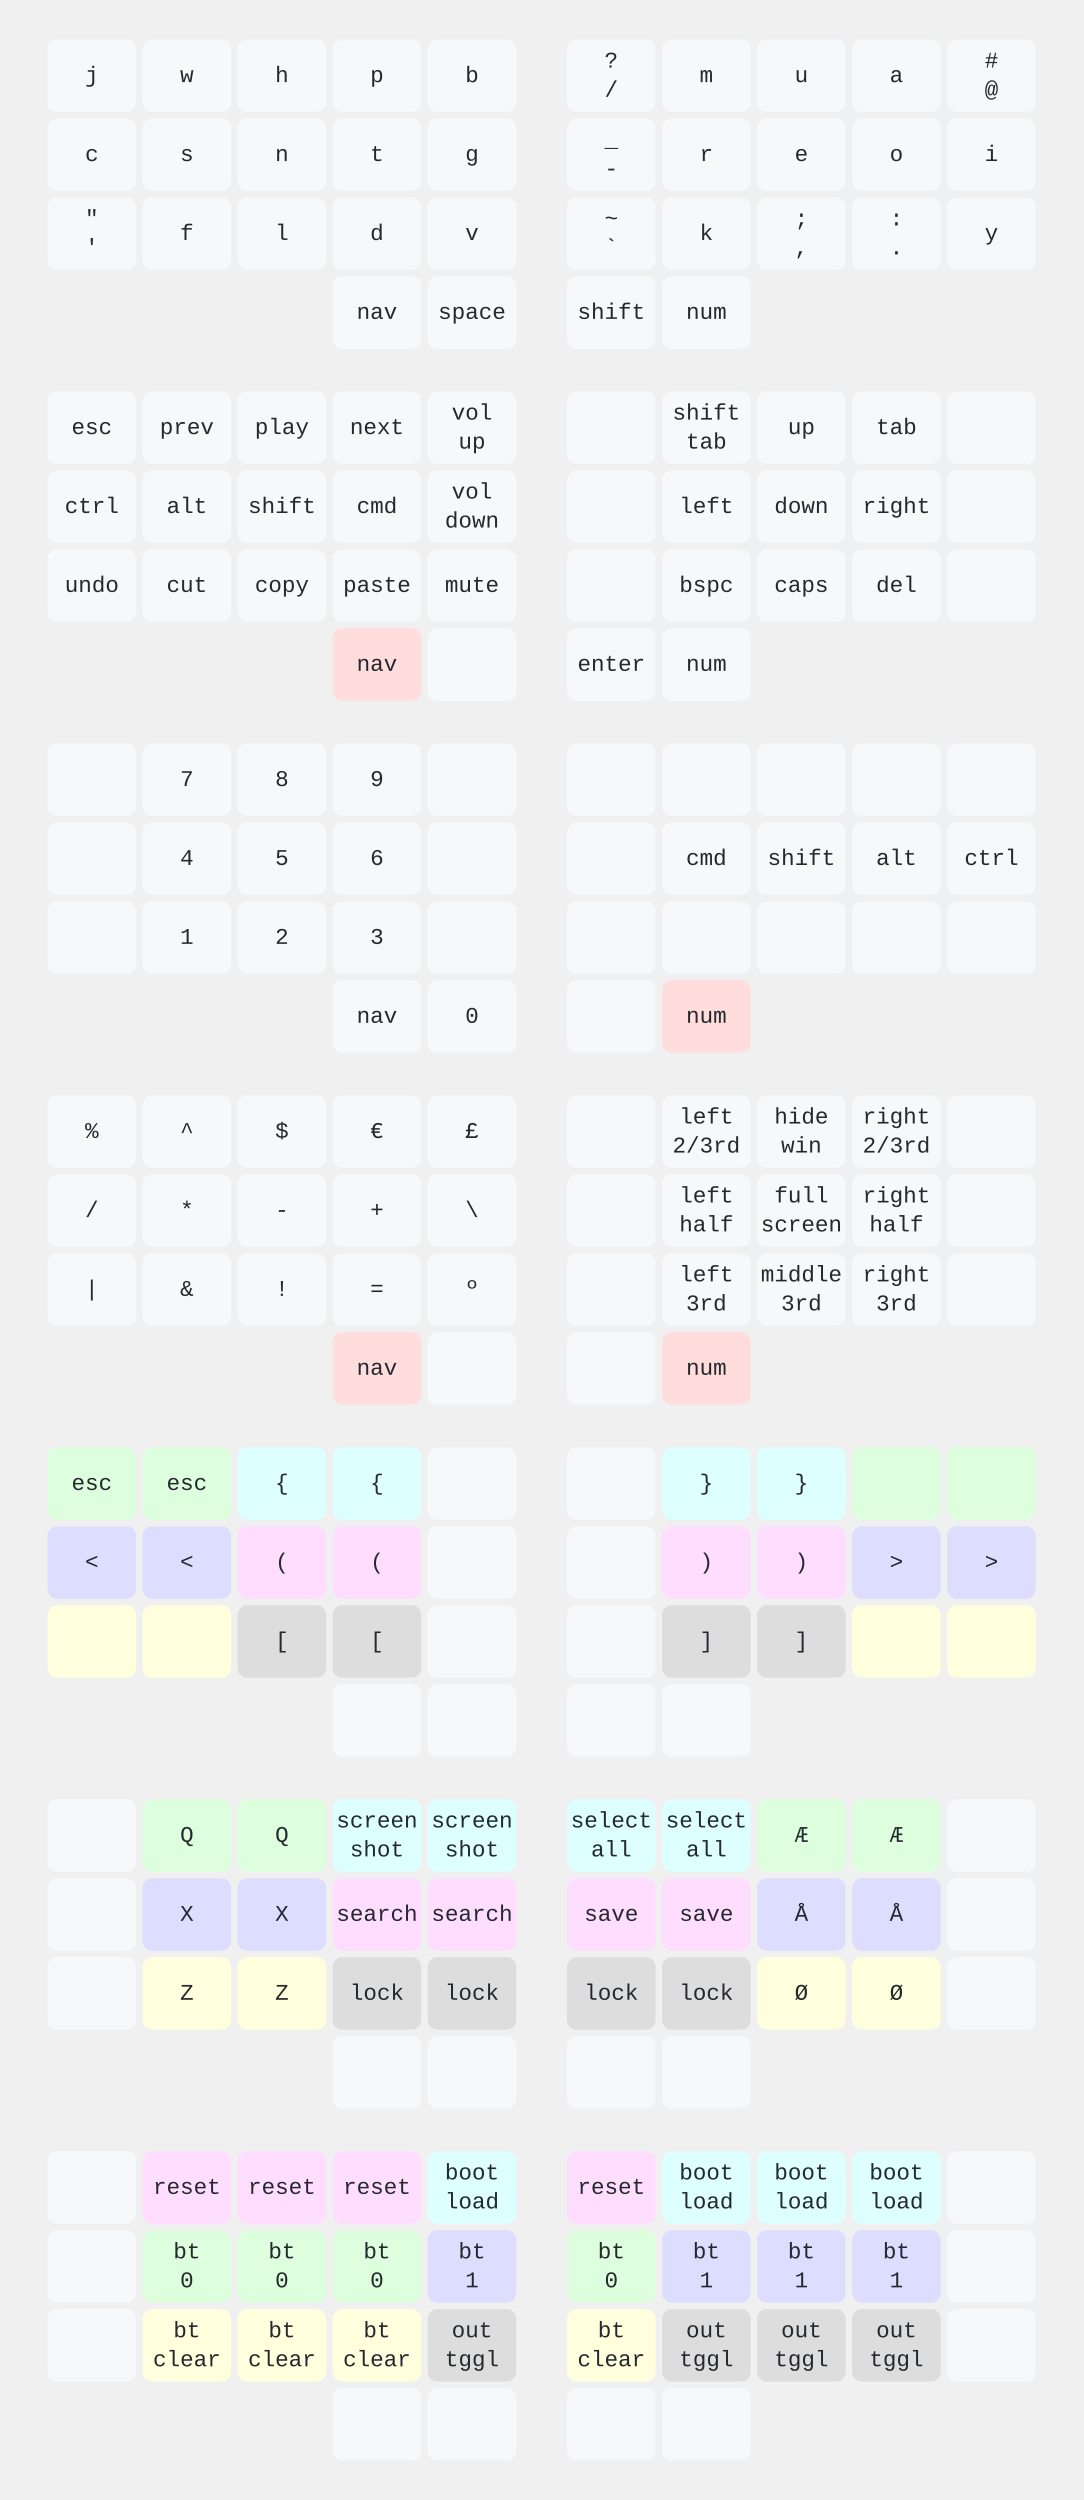
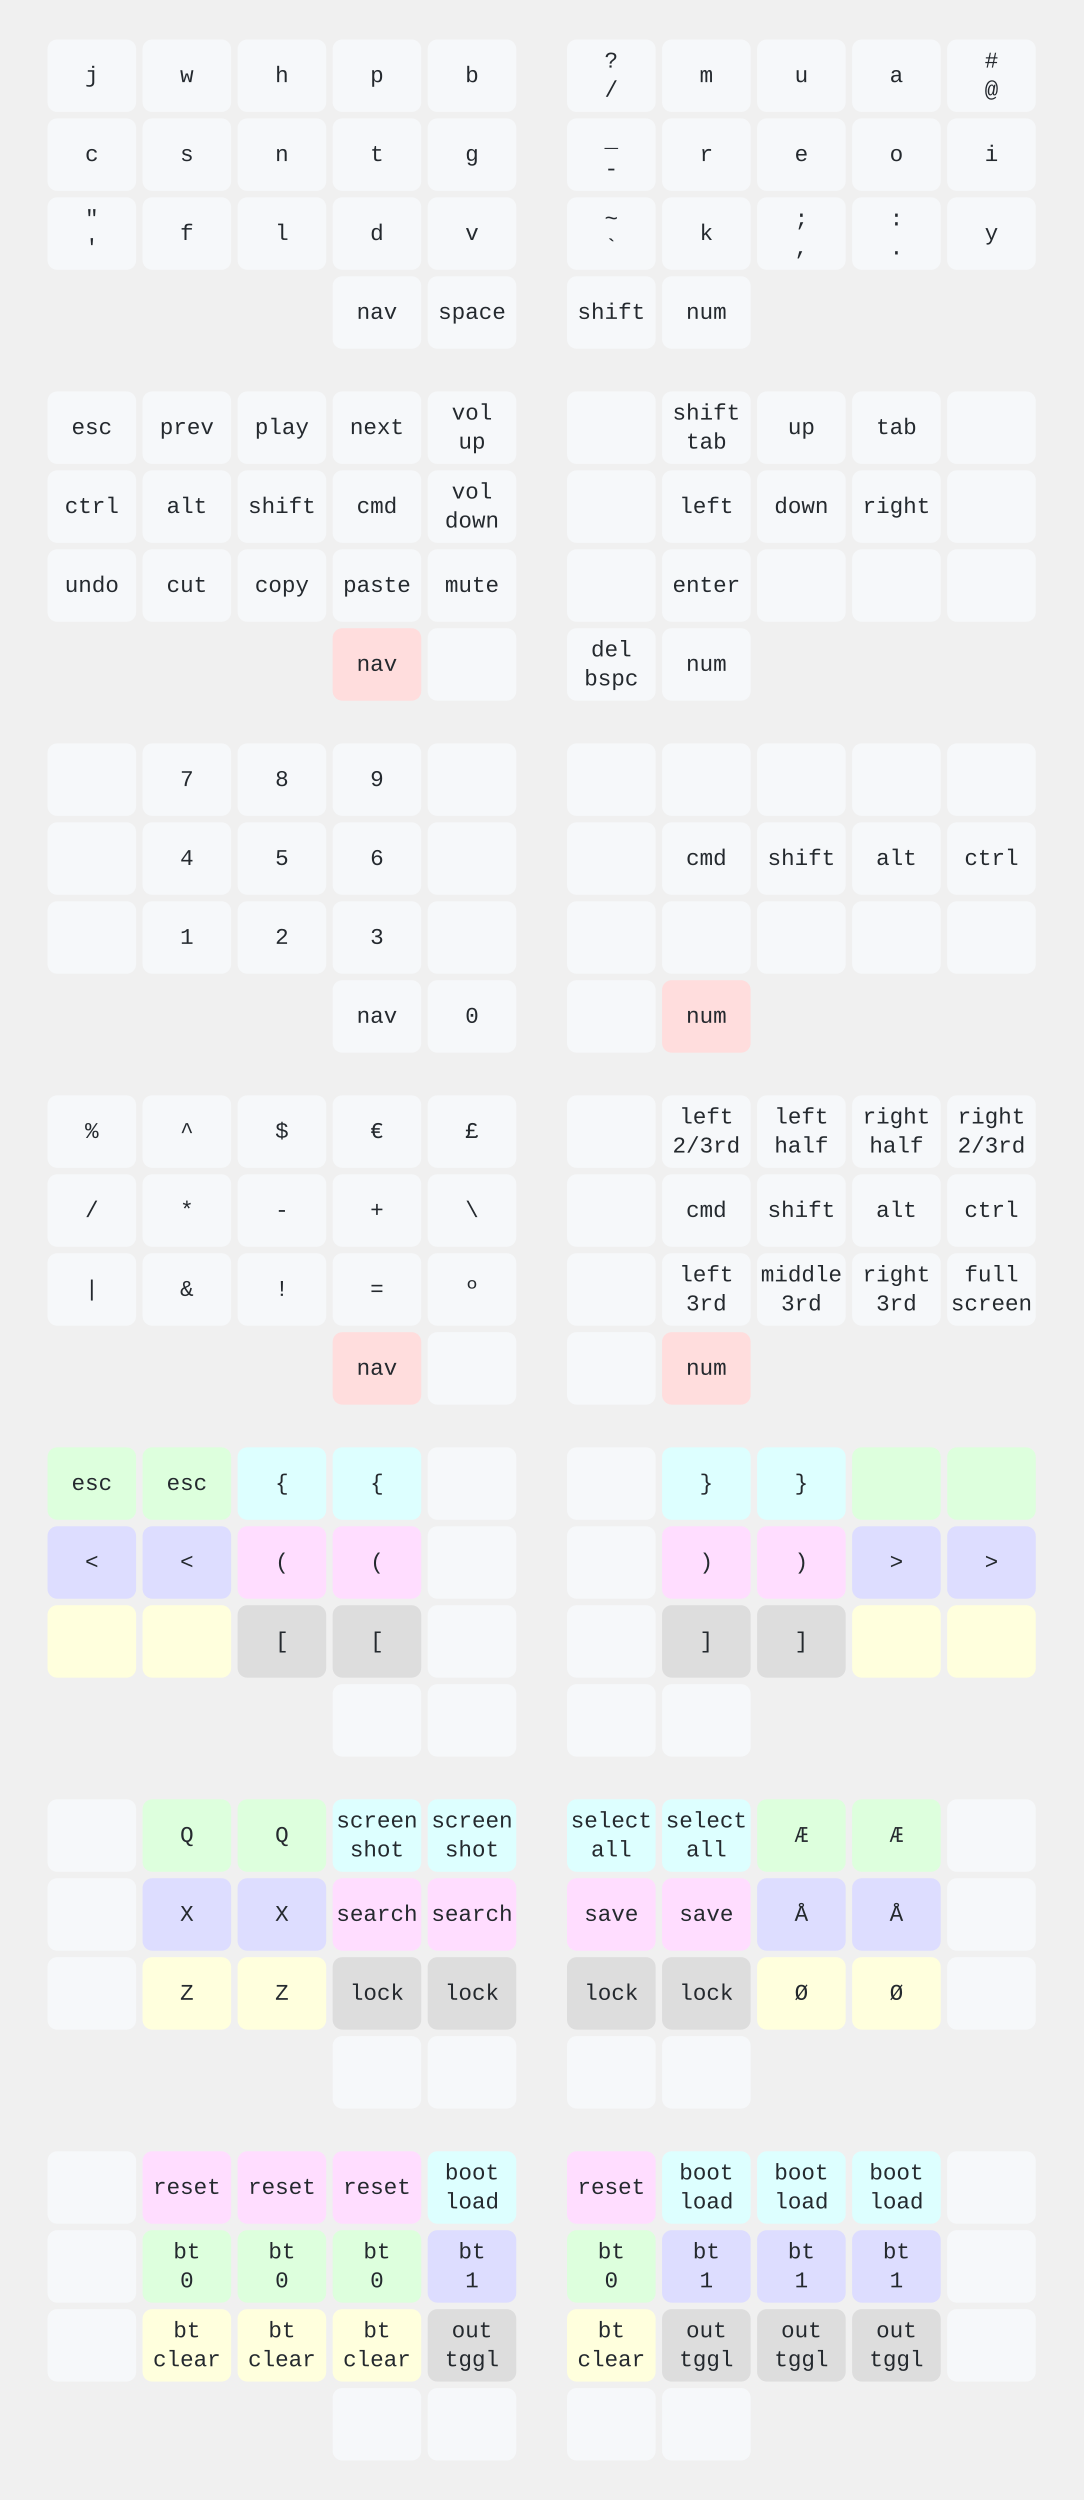
<svg xmlns="http://www.w3.org/2000/svg" width="672.5" height="1552.0" viewBox="0 0 672.5 1552.0">
  <style>
    svg {
        font-family: SFMono-Regular,Consolas,Liberation Mono,Menlo,monospace;
        font-size: 14px;
        font-kerning: normal;
        text-rendering: optimizeLegibility;
        fill: #24292e;
    }

    rect {
        fill: #f6f8fa;
    }

    .green {
        fill: #fdd;
    }

    .green {
        fill: #dfd;
    }

    .purple {
        fill: #ddf;
    }

    .yellow {
        fill: #ffd;
    }

    .blue {
        fill: #dff;
    }

    .pink {
        fill: #fdf;
    }

    .grey {
        fill: #ddd;
    }

    .red {
        fill: #fdd;
    }

    .none {
        fill: #fff;
        fill-opacity: 0.0;
    }
</style>
  <rect rx="6" ry="6" x="29.5" y="24.5" width="55" height="45" class="" />
  <text text-anchor="middle" dominant-baseline="middle" x="57.0" y="47.0">j</text>
  <rect rx="6" ry="6" x="88.5" y="24.5" width="55" height="45" class="" />
  <text text-anchor="middle" dominant-baseline="middle" x="116.0" y="47.0">w</text>
  <rect rx="6" ry="6" x="147.5" y="24.5" width="55" height="45" class="" />
  <text text-anchor="middle" dominant-baseline="middle" x="175.0" y="47.0">h</text>
  <rect rx="6" ry="6" x="206.5" y="24.5" width="55" height="45" class="" />
  <text text-anchor="middle" dominant-baseline="middle" x="234.0" y="47.0">p</text>
  <rect rx="6" ry="6" x="265.5" y="24.5" width="55" height="45" class="" />
  <text text-anchor="middle" dominant-baseline="middle" x="293.0" y="47.0">b</text>
  <rect rx="6" ry="6" x="29.5" y="73.5" width="55" height="45" class="" />
  <text text-anchor="middle" dominant-baseline="middle" x="57.0" y="96.0">c</text>
  <rect rx="6" ry="6" x="88.5" y="73.5" width="55" height="45" class="" />
  <text text-anchor="middle" dominant-baseline="middle" x="116.0" y="96.0">s</text>
  <rect rx="6" ry="6" x="147.5" y="73.5" width="55" height="45" class="" />
  <text text-anchor="middle" dominant-baseline="middle" x="175.0" y="96.0">n</text>
  <rect rx="6" ry="6" x="206.5" y="73.5" width="55" height="45" class="" />
  <text text-anchor="middle" dominant-baseline="middle" x="234.0" y="96.0">t</text>
  <rect rx="6" ry="6" x="265.5" y="73.5" width="55" height="45" class="" />
  <text text-anchor="middle" dominant-baseline="middle" x="293.0" y="96.0">g</text>
  <rect rx="6" ry="6" x="29.5" y="122.5" width="55" height="45" class="" />
  <text text-anchor="middle" dominant-baseline="middle" x="57.0" y="136.0">"</text>
  <text text-anchor="middle" dominant-baseline="middle" x="57.0" y="154.0">'</text>
  <rect rx="6" ry="6" x="88.5" y="122.5" width="55" height="45" class="" />
  <text text-anchor="middle" dominant-baseline="middle" x="116.0" y="145.0">f</text>
  <rect rx="6" ry="6" x="147.5" y="122.5" width="55" height="45" class="" />
  <text text-anchor="middle" dominant-baseline="middle" x="175.0" y="145.0">l</text>
  <rect rx="6" ry="6" x="206.5" y="122.5" width="55" height="45" class="" />
  <text text-anchor="middle" dominant-baseline="middle" x="234.0" y="145.0">d</text>
  <rect rx="6" ry="6" x="265.5" y="122.5" width="55" height="45" class="" />
  <text text-anchor="middle" dominant-baseline="middle" x="293.0" y="145.0">v</text>
  <rect rx="6" ry="6" x="352.0" y="24.5" width="55" height="45" class="" />
  <text text-anchor="middle" dominant-baseline="middle" x="379.5" y="38.0">?</text>
  <text text-anchor="middle" dominant-baseline="middle" x="379.5" y="56.0">/</text>
  <rect rx="6" ry="6" x="411.0" y="24.5" width="55" height="45" class="" />
  <text text-anchor="middle" dominant-baseline="middle" x="438.5" y="47.0">m</text>
  <rect rx="6" ry="6" x="470.0" y="24.5" width="55" height="45" class="" />
  <text text-anchor="middle" dominant-baseline="middle" x="497.5" y="47.0">u</text>
  <rect rx="6" ry="6" x="529.0" y="24.5" width="55" height="45" class="" />
  <text text-anchor="middle" dominant-baseline="middle" x="556.5" y="47.0">a</text>
  <rect rx="6" ry="6" x="588.0" y="24.5" width="55" height="45" class="" />
  <text text-anchor="middle" dominant-baseline="middle" x="615.5" y="38.0">#</text>
  <text text-anchor="middle" dominant-baseline="middle" x="615.5" y="56.0">@</text>
  <rect rx="6" ry="6" x="352.0" y="73.5" width="55" height="45" class="" />
  <text text-anchor="middle" dominant-baseline="middle" x="379.5" y="87.0">_</text>
  <text text-anchor="middle" dominant-baseline="middle" x="379.5" y="105.0">-</text>
  <rect rx="6" ry="6" x="411.0" y="73.5" width="55" height="45" class="" />
  <text text-anchor="middle" dominant-baseline="middle" x="438.5" y="96.0">r</text>
  <rect rx="6" ry="6" x="470.0" y="73.5" width="55" height="45" class="" />
  <text text-anchor="middle" dominant-baseline="middle" x="497.5" y="96.0">e</text>
  <rect rx="6" ry="6" x="529.0" y="73.5" width="55" height="45" class="" />
  <text text-anchor="middle" dominant-baseline="middle" x="556.5" y="96.0">o</text>
  <rect rx="6" ry="6" x="588.0" y="73.5" width="55" height="45" class="" />
  <text text-anchor="middle" dominant-baseline="middle" x="615.5" y="96.0">i</text>
  <rect rx="6" ry="6" x="352.0" y="122.5" width="55" height="45" class="" />
  <text text-anchor="middle" dominant-baseline="middle" x="379.5" y="136.0">~</text>
  <text text-anchor="middle" dominant-baseline="middle" x="379.5" y="154.0">`</text>
  <rect rx="6" ry="6" x="411.0" y="122.5" width="55" height="45" class="" />
  <text text-anchor="middle" dominant-baseline="middle" x="438.5" y="145.0">k</text>
  <rect rx="6" ry="6" x="470.0" y="122.5" width="55" height="45" class="" />
  <text text-anchor="middle" dominant-baseline="middle" x="497.5" y="136.0">;</text>
  <text text-anchor="middle" dominant-baseline="middle" x="497.5" y="154.0">,</text>
  <rect rx="6" ry="6" x="529.0" y="122.5" width="55" height="45" class="" />
  <text text-anchor="middle" dominant-baseline="middle" x="556.5" y="136.0">:</text>
  <text text-anchor="middle" dominant-baseline="middle" x="556.5" y="154.0">.</text>
  <rect rx="6" ry="6" x="588.0" y="122.5" width="55" height="45" class="" />
  <text text-anchor="middle" dominant-baseline="middle" x="615.5" y="145.0">y</text>
  <rect rx="6" ry="6" x="206.5" y="171.5" width="55" height="45" class="" />
  <text text-anchor="middle" dominant-baseline="middle" x="234.0" y="194.0">nav</text>
  <rect rx="6" ry="6" x="265.5" y="171.5" width="55" height="45" class="" />
  <text text-anchor="middle" dominant-baseline="middle" x="293.0" y="194.0">space</text>
  <rect rx="6" ry="6" x="352.0" y="171.5" width="55" height="45" class="" />
  <text text-anchor="middle" dominant-baseline="middle" x="379.5" y="194.0">shift</text>
  <rect rx="6" ry="6" x="411.0" y="171.5" width="55" height="45" class="" />
  <text text-anchor="middle" dominant-baseline="middle" x="438.5" y="194.0">num</text>
  <rect rx="6" ry="6" x="29.5" y="243.0" width="55" height="45" class="" />
  <text text-anchor="middle" dominant-baseline="middle" x="57.0" y="265.5">esc</text>
  <rect rx="6" ry="6" x="88.5" y="243.0" width="55" height="45" class="" />
  <text text-anchor="middle" dominant-baseline="middle" x="116.0" y="265.5">prev</text>
  <rect rx="6" ry="6" x="147.5" y="243.0" width="55" height="45" class="" />
  <text text-anchor="middle" dominant-baseline="middle" x="175.0" y="265.5">play</text>
  <rect rx="6" ry="6" x="206.5" y="243.0" width="55" height="45" class="" />
  <text text-anchor="middle" dominant-baseline="middle" x="234.0" y="265.5">next</text>
  <rect rx="6" ry="6" x="265.5" y="243.0" width="55" height="45" class="" />
  <text text-anchor="middle" dominant-baseline="middle" x="293.0" y="256.5">vol</text>
  <text text-anchor="middle" dominant-baseline="middle" x="293.0" y="274.5">up</text>
  <rect rx="6" ry="6" x="29.5" y="292.0" width="55" height="45" class="" />
  <text text-anchor="middle" dominant-baseline="middle" x="57.0" y="314.5">ctrl</text>
  <rect rx="6" ry="6" x="88.5" y="292.0" width="55" height="45" class="" />
  <text text-anchor="middle" dominant-baseline="middle" x="116.0" y="314.5">alt</text>
  <rect rx="6" ry="6" x="147.5" y="292.0" width="55" height="45" class="" />
  <text text-anchor="middle" dominant-baseline="middle" x="175.0" y="314.5">shift</text>
  <rect rx="6" ry="6" x="206.5" y="292.0" width="55" height="45" class="" />
  <text text-anchor="middle" dominant-baseline="middle" x="234.0" y="314.5">cmd</text>
  <rect rx="6" ry="6" x="265.5" y="292.0" width="55" height="45" class="" />
  <text text-anchor="middle" dominant-baseline="middle" x="293.0" y="305.5">vol</text>
  <text text-anchor="middle" dominant-baseline="middle" x="293.0" y="323.5">down</text>
  <rect rx="6" ry="6" x="29.5" y="341.0" width="55" height="45" class="" />
  <text text-anchor="middle" dominant-baseline="middle" x="57.0" y="363.5">undo</text>
  <rect rx="6" ry="6" x="88.5" y="341.0" width="55" height="45" class="" />
  <text text-anchor="middle" dominant-baseline="middle" x="116.0" y="363.5">cut</text>
  <rect rx="6" ry="6" x="147.5" y="341.0" width="55" height="45" class="" />
  <text text-anchor="middle" dominant-baseline="middle" x="175.0" y="363.5">copy</text>
  <rect rx="6" ry="6" x="206.5" y="341.0" width="55" height="45" class="" />
  <text text-anchor="middle" dominant-baseline="middle" x="234.0" y="363.5">paste</text>
  <rect rx="6" ry="6" x="265.5" y="341.0" width="55" height="45" class="" />
  <text text-anchor="middle" dominant-baseline="middle" x="293.0" y="363.5">mute</text>
  <rect rx="6" ry="6" x="352.0" y="243.0" width="55" height="45" class="" />
  <rect rx="6" ry="6" x="411.0" y="243.0" width="55" height="45" class="" />
  <text text-anchor="middle" dominant-baseline="middle" x="438.5" y="256.5">shift</text>
  <text text-anchor="middle" dominant-baseline="middle" x="438.5" y="274.5">tab</text>
  <rect rx="6" ry="6" x="470.0" y="243.0" width="55" height="45" class="" />
  <text text-anchor="middle" dominant-baseline="middle" x="497.5" y="265.5">up</text>
  <rect rx="6" ry="6" x="529.0" y="243.0" width="55" height="45" class="" />
  <text text-anchor="middle" dominant-baseline="middle" x="556.5" y="265.5">tab</text>
  <rect rx="6" ry="6" x="588.0" y="243.0" width="55" height="45" class="" />
  <rect rx="6" ry="6" x="352.0" y="292.0" width="55" height="45" class="" />
  <rect rx="6" ry="6" x="411.0" y="292.0" width="55" height="45" class="" />
  <text text-anchor="middle" dominant-baseline="middle" x="438.5" y="314.5">left</text>
  <rect rx="6" ry="6" x="470.0" y="292.0" width="55" height="45" class="" />
  <text text-anchor="middle" dominant-baseline="middle" x="497.5" y="314.5">down</text>
  <rect rx="6" ry="6" x="529.0" y="292.0" width="55" height="45" class="" />
  <text text-anchor="middle" dominant-baseline="middle" x="556.5" y="314.5">right</text>
  <rect rx="6" ry="6" x="588.0" y="292.0" width="55" height="45" class="" />
  <rect rx="6" ry="6" x="352.0" y="341.0" width="55" height="45" class="" />
  <rect rx="6" ry="6" x="411.0" y="341.0" width="55" height="45" class="" />
-   <text text-anchor="middle" dominant-baseline="middle" x="438.5" y="363.5">bspc</text>
+   <text text-anchor="middle" dominant-baseline="middle" x="438.5" y="363.5">enter</text>
  <rect rx="6" ry="6" x="470.0" y="341.0" width="55" height="45" class="" />
-   <text text-anchor="middle" dominant-baseline="middle" x="497.5" y="363.5">caps</text>
  <rect rx="6" ry="6" x="529.0" y="341.0" width="55" height="45" class="" />
-   <text text-anchor="middle" dominant-baseline="middle" x="556.5" y="363.5">del</text>
  <rect rx="6" ry="6" x="588.0" y="341.0" width="55" height="45" class="" />
  <rect rx="6" ry="6" x="206.5" y="390.0" width="55" height="45" class="red" />
  <text text-anchor="middle" dominant-baseline="middle" x="234.0" y="412.5">nav</text>
  <rect rx="6" ry="6" x="265.5" y="390.0" width="55" height="45" class="" />
  <rect rx="6" ry="6" x="352.0" y="390.0" width="55" height="45" class="" />
-   <text text-anchor="middle" dominant-baseline="middle" x="379.5" y="412.5">enter</text>
+   <text text-anchor="middle" dominant-baseline="middle" x="379.5" y="403.5">del</text>
+   <text text-anchor="middle" dominant-baseline="middle" x="379.5" y="421.5">bspc</text>
  <rect rx="6" ry="6" x="411.0" y="390.0" width="55" height="45" class="" />
  <text text-anchor="middle" dominant-baseline="middle" x="438.5" y="412.5">num</text>
  <rect rx="6" ry="6" x="29.5" y="461.5" width="55" height="45" class="" />
  <rect rx="6" ry="6" x="88.5" y="461.5" width="55" height="45" class="" />
  <text text-anchor="middle" dominant-baseline="middle" x="116.0" y="484.0">7</text>
  <rect rx="6" ry="6" x="147.5" y="461.5" width="55" height="45" class="" />
  <text text-anchor="middle" dominant-baseline="middle" x="175.0" y="484.0">8</text>
  <rect rx="6" ry="6" x="206.5" y="461.5" width="55" height="45" class="" />
  <text text-anchor="middle" dominant-baseline="middle" x="234.0" y="484.0">9</text>
  <rect rx="6" ry="6" x="265.5" y="461.5" width="55" height="45" class="" />
  <rect rx="6" ry="6" x="29.5" y="510.5" width="55" height="45" class="" />
  <rect rx="6" ry="6" x="88.5" y="510.5" width="55" height="45" class="" />
  <text text-anchor="middle" dominant-baseline="middle" x="116.0" y="533.0">4</text>
  <rect rx="6" ry="6" x="147.5" y="510.5" width="55" height="45" class="" />
  <text text-anchor="middle" dominant-baseline="middle" x="175.0" y="533.0">5</text>
  <rect rx="6" ry="6" x="206.5" y="510.5" width="55" height="45" class="" />
  <text text-anchor="middle" dominant-baseline="middle" x="234.0" y="533.0">6</text>
  <rect rx="6" ry="6" x="265.5" y="510.5" width="55" height="45" class="" />
  <rect rx="6" ry="6" x="29.5" y="559.5" width="55" height="45" class="" />
  <rect rx="6" ry="6" x="88.5" y="559.5" width="55" height="45" class="" />
  <text text-anchor="middle" dominant-baseline="middle" x="116.0" y="582.0">1</text>
  <rect rx="6" ry="6" x="147.5" y="559.5" width="55" height="45" class="" />
  <text text-anchor="middle" dominant-baseline="middle" x="175.0" y="582.0">2</text>
  <rect rx="6" ry="6" x="206.5" y="559.5" width="55" height="45" class="" />
  <text text-anchor="middle" dominant-baseline="middle" x="234.0" y="582.0">3</text>
  <rect rx="6" ry="6" x="265.5" y="559.5" width="55" height="45" class="" />
  <rect rx="6" ry="6" x="352.0" y="461.5" width="55" height="45" class="" />
  <rect rx="6" ry="6" x="411.0" y="461.5" width="55" height="45" class="" />
  <rect rx="6" ry="6" x="470.0" y="461.5" width="55" height="45" class="" />
  <rect rx="6" ry="6" x="529.0" y="461.5" width="55" height="45" class="" />
  <rect rx="6" ry="6" x="588.0" y="461.5" width="55" height="45" class="" />
  <rect rx="6" ry="6" x="352.0" y="510.5" width="55" height="45" class="" />
  <rect rx="6" ry="6" x="411.0" y="510.5" width="55" height="45" class="" />
  <text text-anchor="middle" dominant-baseline="middle" x="438.5" y="533.0">cmd</text>
  <rect rx="6" ry="6" x="470.0" y="510.5" width="55" height="45" class="" />
  <text text-anchor="middle" dominant-baseline="middle" x="497.5" y="533.0">shift</text>
  <rect rx="6" ry="6" x="529.0" y="510.5" width="55" height="45" class="" />
  <text text-anchor="middle" dominant-baseline="middle" x="556.5" y="533.0">alt</text>
  <rect rx="6" ry="6" x="588.0" y="510.5" width="55" height="45" class="" />
  <text text-anchor="middle" dominant-baseline="middle" x="615.5" y="533.0">ctrl</text>
  <rect rx="6" ry="6" x="352.0" y="559.5" width="55" height="45" class="" />
  <rect rx="6" ry="6" x="411.0" y="559.5" width="55" height="45" class="" />
  <rect rx="6" ry="6" x="470.0" y="559.5" width="55" height="45" class="" />
  <rect rx="6" ry="6" x="529.0" y="559.5" width="55" height="45" class="" />
  <rect rx="6" ry="6" x="588.0" y="559.5" width="55" height="45" class="" />
  <rect rx="6" ry="6" x="206.5" y="608.5" width="55" height="45" class="" />
  <text text-anchor="middle" dominant-baseline="middle" x="234.0" y="631.0">nav</text>
  <rect rx="6" ry="6" x="265.5" y="608.5" width="55" height="45" class="" />
  <text text-anchor="middle" dominant-baseline="middle" x="293.0" y="631.0">0</text>
  <rect rx="6" ry="6" x="352.0" y="608.5" width="55" height="45" class="" />
  <rect rx="6" ry="6" x="411.0" y="608.5" width="55" height="45" class="red" />
  <text text-anchor="middle" dominant-baseline="middle" x="438.5" y="631.0">num</text>
  <rect rx="6" ry="6" x="29.5" y="680.0" width="55" height="45" class="" />
  <text text-anchor="middle" dominant-baseline="middle" x="57.0" y="702.5">%</text>
  <rect rx="6" ry="6" x="88.5" y="680.0" width="55" height="45" class="" />
  <text text-anchor="middle" dominant-baseline="middle" x="116.0" y="702.5">^</text>
  <rect rx="6" ry="6" x="147.5" y="680.0" width="55" height="45" class="" />
  <text text-anchor="middle" dominant-baseline="middle" x="175.0" y="702.5">$</text>
  <rect rx="6" ry="6" x="206.5" y="680.0" width="55" height="45" class="" />
  <text text-anchor="middle" dominant-baseline="middle" x="234.0" y="702.5">€</text>
  <rect rx="6" ry="6" x="265.5" y="680.0" width="55" height="45" class="" />
  <text text-anchor="middle" dominant-baseline="middle" x="293.0" y="702.5">£</text>
  <rect rx="6" ry="6" x="29.5" y="729.0" width="55" height="45" class="" />
  <text text-anchor="middle" dominant-baseline="middle" x="57.0" y="751.5">/</text>
  <rect rx="6" ry="6" x="88.5" y="729.0" width="55" height="45" class="" />
  <text text-anchor="middle" dominant-baseline="middle" x="116.0" y="751.5">*</text>
  <rect rx="6" ry="6" x="147.5" y="729.0" width="55" height="45" class="" />
  <text text-anchor="middle" dominant-baseline="middle" x="175.0" y="751.5">-</text>
  <rect rx="6" ry="6" x="206.5" y="729.0" width="55" height="45" class="" />
  <text text-anchor="middle" dominant-baseline="middle" x="234.0" y="751.5">+</text>
  <rect rx="6" ry="6" x="265.5" y="729.0" width="55" height="45" class="" />
  <text text-anchor="middle" dominant-baseline="middle" x="293.0" y="751.5">\</text>
  <rect rx="6" ry="6" x="29.5" y="778.0" width="55" height="45" class="" />
  <text text-anchor="middle" dominant-baseline="middle" x="57.0" y="800.5">|</text>
  <rect rx="6" ry="6" x="88.5" y="778.0" width="55" height="45" class="" />
  <text text-anchor="middle" dominant-baseline="middle" x="116.0" y="800.5">&amp;</text>
  <rect rx="6" ry="6" x="147.5" y="778.0" width="55" height="45" class="" />
  <text text-anchor="middle" dominant-baseline="middle" x="175.0" y="800.5">!</text>
  <rect rx="6" ry="6" x="206.5" y="778.0" width="55" height="45" class="" />
  <text text-anchor="middle" dominant-baseline="middle" x="234.0" y="800.5">=</text>
  <rect rx="6" ry="6" x="265.5" y="778.0" width="55" height="45" class="" />
  <text text-anchor="middle" dominant-baseline="middle" x="293.0" y="800.5">º</text>
  <rect rx="6" ry="6" x="352.0" y="680.0" width="55" height="45" class="" />
  <rect rx="6" ry="6" x="411.0" y="680.0" width="55" height="45" class="" />
  <text text-anchor="middle" dominant-baseline="middle" x="438.5" y="693.5">left</text>
  <text text-anchor="middle" dominant-baseline="middle" x="438.5" y="711.5">2/3rd</text>
  <rect rx="6" ry="6" x="470.0" y="680.0" width="55" height="45" class="" />
-   <text text-anchor="middle" dominant-baseline="middle" x="497.5" y="693.5">hide</text>
-   <text text-anchor="middle" dominant-baseline="middle" x="497.5" y="711.5">win</text>
+   <text text-anchor="middle" dominant-baseline="middle" x="497.5" y="693.5">left</text>
+   <text text-anchor="middle" dominant-baseline="middle" x="497.5" y="711.5">half</text>
  <rect rx="6" ry="6" x="529.0" y="680.0" width="55" height="45" class="" />
  <text text-anchor="middle" dominant-baseline="middle" x="556.5" y="693.5">right</text>
-   <text text-anchor="middle" dominant-baseline="middle" x="556.5" y="711.5">2/3rd</text>
+   <text text-anchor="middle" dominant-baseline="middle" x="556.5" y="711.5">half</text>
  <rect rx="6" ry="6" x="588.0" y="680.0" width="55" height="45" class="" />
+   <text text-anchor="middle" dominant-baseline="middle" x="615.5" y="693.5">right</text>
+   <text text-anchor="middle" dominant-baseline="middle" x="615.5" y="711.5">2/3rd</text>
  <rect rx="6" ry="6" x="352.0" y="729.0" width="55" height="45" class="" />
  <rect rx="6" ry="6" x="411.0" y="729.0" width="55" height="45" class="" />
-   <text text-anchor="middle" dominant-baseline="middle" x="438.5" y="742.5">left</text>
-   <text text-anchor="middle" dominant-baseline="middle" x="438.5" y="760.5">half</text>
+   <text text-anchor="middle" dominant-baseline="middle" x="438.5" y="751.5">cmd</text>
  <rect rx="6" ry="6" x="470.0" y="729.0" width="55" height="45" class="" />
-   <text text-anchor="middle" dominant-baseline="middle" x="497.5" y="742.5">full</text>
-   <text text-anchor="middle" dominant-baseline="middle" x="497.5" y="760.5">screen</text>
+   <text text-anchor="middle" dominant-baseline="middle" x="497.5" y="751.5">shift</text>
  <rect rx="6" ry="6" x="529.0" y="729.0" width="55" height="45" class="" />
-   <text text-anchor="middle" dominant-baseline="middle" x="556.5" y="742.5">right</text>
-   <text text-anchor="middle" dominant-baseline="middle" x="556.5" y="760.5">half</text>
+   <text text-anchor="middle" dominant-baseline="middle" x="556.5" y="751.5">alt</text>
  <rect rx="6" ry="6" x="588.0" y="729.0" width="55" height="45" class="" />
+   <text text-anchor="middle" dominant-baseline="middle" x="615.5" y="751.5">ctrl</text>
  <rect rx="6" ry="6" x="352.0" y="778.0" width="55" height="45" class="" />
  <rect rx="6" ry="6" x="411.0" y="778.0" width="55" height="45" class="" />
  <text text-anchor="middle" dominant-baseline="middle" x="438.5" y="791.5">left</text>
  <text text-anchor="middle" dominant-baseline="middle" x="438.5" y="809.5">3rd</text>
  <rect rx="6" ry="6" x="470.0" y="778.0" width="55" height="45" class="" />
  <text text-anchor="middle" dominant-baseline="middle" x="497.5" y="791.5">middle</text>
  <text text-anchor="middle" dominant-baseline="middle" x="497.5" y="809.5">3rd</text>
  <rect rx="6" ry="6" x="529.0" y="778.0" width="55" height="45" class="" />
  <text text-anchor="middle" dominant-baseline="middle" x="556.5" y="791.5">right</text>
  <text text-anchor="middle" dominant-baseline="middle" x="556.5" y="809.5">3rd</text>
  <rect rx="6" ry="6" x="588.0" y="778.0" width="55" height="45" class="" />
+   <text text-anchor="middle" dominant-baseline="middle" x="615.5" y="791.5">full</text>
+   <text text-anchor="middle" dominant-baseline="middle" x="615.5" y="809.5">screen</text>
  <rect rx="6" ry="6" x="206.5" y="827.0" width="55" height="45" class="red" />
  <text text-anchor="middle" dominant-baseline="middle" x="234.0" y="849.5">nav</text>
  <rect rx="6" ry="6" x="265.5" y="827.0" width="55" height="45" class="" />
  <rect rx="6" ry="6" x="352.0" y="827.0" width="55" height="45" class="" />
  <rect rx="6" ry="6" x="411.0" y="827.0" width="55" height="45" class="red" />
  <text text-anchor="middle" dominant-baseline="middle" x="438.5" y="849.5">num</text>
  <rect rx="6" ry="6" x="29.5" y="898.5" width="55" height="45" class="green" />
  <text text-anchor="middle" dominant-baseline="middle" x="57.0" y="921.0">esc</text>
  <rect rx="6" ry="6" x="88.5" y="898.5" width="55" height="45" class="green" />
  <text text-anchor="middle" dominant-baseline="middle" x="116.0" y="921.0">esc</text>
  <rect rx="6" ry="6" x="147.5" y="898.5" width="55" height="45" class="blue" />
  <text text-anchor="middle" dominant-baseline="middle" x="175.0" y="921.0">{</text>
  <rect rx="6" ry="6" x="206.5" y="898.5" width="55" height="45" class="blue" />
  <text text-anchor="middle" dominant-baseline="middle" x="234.0" y="921.0">{</text>
  <rect rx="6" ry="6" x="265.5" y="898.5" width="55" height="45" class="" />
  <rect rx="6" ry="6" x="29.5" y="947.5" width="55" height="45" class="purple" />
  <text text-anchor="middle" dominant-baseline="middle" x="57.0" y="970.0">&lt;</text>
  <rect rx="6" ry="6" x="88.5" y="947.5" width="55" height="45" class="purple" />
  <text text-anchor="middle" dominant-baseline="middle" x="116.0" y="970.0">&lt;</text>
  <rect rx="6" ry="6" x="147.5" y="947.5" width="55" height="45" class="pink" />
  <text text-anchor="middle" dominant-baseline="middle" x="175.0" y="970.0">(</text>
  <rect rx="6" ry="6" x="206.5" y="947.5" width="55" height="45" class="pink" />
  <text text-anchor="middle" dominant-baseline="middle" x="234.0" y="970.0">(</text>
  <rect rx="6" ry="6" x="265.5" y="947.5" width="55" height="45" class="" />
  <rect rx="6" ry="6" x="29.5" y="996.5" width="55" height="45" class="yellow" />
  <rect rx="6" ry="6" x="88.5" y="996.5" width="55" height="45" class="yellow" />
  <rect rx="6" ry="6" x="147.5" y="996.5" width="55" height="45" class="grey" />
  <text text-anchor="middle" dominant-baseline="middle" x="175.0" y="1019.0">[</text>
  <rect rx="6" ry="6" x="206.5" y="996.5" width="55" height="45" class="grey" />
  <text text-anchor="middle" dominant-baseline="middle" x="234.0" y="1019.0">[</text>
  <rect rx="6" ry="6" x="265.5" y="996.5" width="55" height="45" class="" />
  <rect rx="6" ry="6" x="352.0" y="898.5" width="55" height="45" class="" />
  <rect rx="6" ry="6" x="411.0" y="898.5" width="55" height="45" class="blue" />
  <text text-anchor="middle" dominant-baseline="middle" x="438.5" y="921.0">}</text>
  <rect rx="6" ry="6" x="470.0" y="898.5" width="55" height="45" class="blue" />
  <text text-anchor="middle" dominant-baseline="middle" x="497.5" y="921.0">}</text>
  <rect rx="6" ry="6" x="529.0" y="898.5" width="55" height="45" class="green" />
  <rect rx="6" ry="6" x="588.0" y="898.5" width="55" height="45" class="green" />
  <rect rx="6" ry="6" x="352.0" y="947.5" width="55" height="45" class="" />
  <rect rx="6" ry="6" x="411.0" y="947.5" width="55" height="45" class="pink" />
  <text text-anchor="middle" dominant-baseline="middle" x="438.5" y="970.0">)</text>
  <rect rx="6" ry="6" x="470.0" y="947.5" width="55" height="45" class="pink" />
  <text text-anchor="middle" dominant-baseline="middle" x="497.5" y="970.0">)</text>
  <rect rx="6" ry="6" x="529.0" y="947.5" width="55" height="45" class="purple" />
  <text text-anchor="middle" dominant-baseline="middle" x="556.5" y="970.0">&gt;</text>
  <rect rx="6" ry="6" x="588.0" y="947.5" width="55" height="45" class="purple" />
  <text text-anchor="middle" dominant-baseline="middle" x="615.5" y="970.0">&gt;</text>
  <rect rx="6" ry="6" x="352.0" y="996.5" width="55" height="45" class="" />
  <rect rx="6" ry="6" x="411.0" y="996.5" width="55" height="45" class="grey" />
  <text text-anchor="middle" dominant-baseline="middle" x="438.5" y="1019.0">]</text>
  <rect rx="6" ry="6" x="470.0" y="996.5" width="55" height="45" class="grey" />
  <text text-anchor="middle" dominant-baseline="middle" x="497.5" y="1019.0">]</text>
  <rect rx="6" ry="6" x="529.0" y="996.5" width="55" height="45" class="yellow" />
  <rect rx="6" ry="6" x="588.0" y="996.5" width="55" height="45" class="yellow" />
  <rect rx="6" ry="6" x="206.5" y="1045.5" width="55" height="45" class="" />
  <rect rx="6" ry="6" x="265.5" y="1045.5" width="55" height="45" class="" />
  <rect rx="6" ry="6" x="352.0" y="1045.5" width="55" height="45" class="" />
  <rect rx="6" ry="6" x="411.0" y="1045.5" width="55" height="45" class="" />
  <rect rx="6" ry="6" x="29.5" y="1117.0" width="55" height="45" class="" />
  <rect rx="6" ry="6" x="88.5" y="1117.0" width="55" height="45" class="green" />
  <text text-anchor="middle" dominant-baseline="middle" x="116.0" y="1139.5">Q</text>
  <rect rx="6" ry="6" x="147.5" y="1117.0" width="55" height="45" class="green" />
  <text text-anchor="middle" dominant-baseline="middle" x="175.0" y="1139.5">Q</text>
  <rect rx="6" ry="6" x="206.5" y="1117.0" width="55" height="45" class="blue" />
  <text text-anchor="middle" dominant-baseline="middle" x="234.0" y="1130.5">screen</text>
  <text text-anchor="middle" dominant-baseline="middle" x="234.0" y="1148.5">shot</text>
  <rect rx="6" ry="6" x="265.5" y="1117.0" width="55" height="45" class="blue" />
  <text text-anchor="middle" dominant-baseline="middle" x="293.0" y="1130.5">screen</text>
  <text text-anchor="middle" dominant-baseline="middle" x="293.0" y="1148.5">shot</text>
  <rect rx="6" ry="6" x="29.5" y="1166.0" width="55" height="45" class="" />
  <rect rx="6" ry="6" x="88.5" y="1166.0" width="55" height="45" class="purple" />
  <text text-anchor="middle" dominant-baseline="middle" x="116.0" y="1188.5">X</text>
  <rect rx="6" ry="6" x="147.5" y="1166.0" width="55" height="45" class="purple" />
  <text text-anchor="middle" dominant-baseline="middle" x="175.0" y="1188.5">X</text>
  <rect rx="6" ry="6" x="206.5" y="1166.0" width="55" height="45" class="pink" />
  <text text-anchor="middle" dominant-baseline="middle" x="234.0" y="1188.5">search</text>
  <rect rx="6" ry="6" x="265.5" y="1166.0" width="55" height="45" class="pink" />
  <text text-anchor="middle" dominant-baseline="middle" x="293.0" y="1188.5">search</text>
  <rect rx="6" ry="6" x="29.5" y="1215.0" width="55" height="45" class="" />
  <rect rx="6" ry="6" x="88.5" y="1215.0" width="55" height="45" class="yellow" />
  <text text-anchor="middle" dominant-baseline="middle" x="116.0" y="1237.5">Z</text>
  <rect rx="6" ry="6" x="147.5" y="1215.0" width="55" height="45" class="yellow" />
  <text text-anchor="middle" dominant-baseline="middle" x="175.0" y="1237.5">Z</text>
  <rect rx="6" ry="6" x="206.5" y="1215.0" width="55" height="45" class="grey" />
  <text text-anchor="middle" dominant-baseline="middle" x="234.0" y="1237.5">lock</text>
  <rect rx="6" ry="6" x="265.5" y="1215.0" width="55" height="45" class="grey" />
  <text text-anchor="middle" dominant-baseline="middle" x="293.0" y="1237.5">lock</text>
  <rect rx="6" ry="6" x="352.0" y="1117.0" width="55" height="45" class="blue" />
  <text text-anchor="middle" dominant-baseline="middle" x="379.5" y="1130.5">select</text>
  <text text-anchor="middle" dominant-baseline="middle" x="379.5" y="1148.5">all</text>
  <rect rx="6" ry="6" x="411.0" y="1117.0" width="55" height="45" class="blue" />
  <text text-anchor="middle" dominant-baseline="middle" x="438.5" y="1130.5">select</text>
  <text text-anchor="middle" dominant-baseline="middle" x="438.5" y="1148.5">all</text>
  <rect rx="6" ry="6" x="470.0" y="1117.0" width="55" height="45" class="green" />
  <text text-anchor="middle" dominant-baseline="middle" x="497.5" y="1139.5">Æ</text>
  <rect rx="6" ry="6" x="529.0" y="1117.0" width="55" height="45" class="green" />
  <text text-anchor="middle" dominant-baseline="middle" x="556.5" y="1139.5">Æ</text>
  <rect rx="6" ry="6" x="588.0" y="1117.0" width="55" height="45" class="" />
  <rect rx="6" ry="6" x="352.0" y="1166.0" width="55" height="45" class="pink" />
  <text text-anchor="middle" dominant-baseline="middle" x="379.5" y="1188.5">save</text>
  <rect rx="6" ry="6" x="411.0" y="1166.0" width="55" height="45" class="pink" />
  <text text-anchor="middle" dominant-baseline="middle" x="438.5" y="1188.5">save</text>
  <rect rx="6" ry="6" x="470.0" y="1166.0" width="55" height="45" class="purple" />
  <text text-anchor="middle" dominant-baseline="middle" x="497.5" y="1188.5">Å</text>
  <rect rx="6" ry="6" x="529.0" y="1166.0" width="55" height="45" class="purple" />
  <text text-anchor="middle" dominant-baseline="middle" x="556.5" y="1188.5">Å</text>
  <rect rx="6" ry="6" x="588.0" y="1166.0" width="55" height="45" class="" />
  <rect rx="6" ry="6" x="352.0" y="1215.0" width="55" height="45" class="grey" />
  <text text-anchor="middle" dominant-baseline="middle" x="379.5" y="1237.5">lock</text>
  <rect rx="6" ry="6" x="411.0" y="1215.0" width="55" height="45" class="grey" />
  <text text-anchor="middle" dominant-baseline="middle" x="438.5" y="1237.5">lock</text>
  <rect rx="6" ry="6" x="470.0" y="1215.0" width="55" height="45" class="yellow" />
  <text text-anchor="middle" dominant-baseline="middle" x="497.5" y="1237.5">Ø</text>
  <rect rx="6" ry="6" x="529.0" y="1215.0" width="55" height="45" class="yellow" />
  <text text-anchor="middle" dominant-baseline="middle" x="556.5" y="1237.5">Ø</text>
  <rect rx="6" ry="6" x="588.0" y="1215.0" width="55" height="45" class="" />
  <rect rx="6" ry="6" x="206.5" y="1264.0" width="55" height="45" class="" />
  <rect rx="6" ry="6" x="265.5" y="1264.0" width="55" height="45" class="" />
  <rect rx="6" ry="6" x="352.0" y="1264.0" width="55" height="45" class="" />
  <rect rx="6" ry="6" x="411.0" y="1264.0" width="55" height="45" class="" />
  <rect rx="6" ry="6" x="29.5" y="1335.5" width="55" height="45" class="" />
  <rect rx="6" ry="6" x="88.5" y="1335.5" width="55" height="45" class="pink" />
  <text text-anchor="middle" dominant-baseline="middle" x="116.0" y="1358.0">reset</text>
  <rect rx="6" ry="6" x="147.5" y="1335.5" width="55" height="45" class="pink" />
  <text text-anchor="middle" dominant-baseline="middle" x="175.0" y="1358.0">reset</text>
  <rect rx="6" ry="6" x="206.5" y="1335.5" width="55" height="45" class="pink" />
  <text text-anchor="middle" dominant-baseline="middle" x="234.0" y="1358.0">reset</text>
  <rect rx="6" ry="6" x="265.5" y="1335.5" width="55" height="45" class="blue" />
  <text text-anchor="middle" dominant-baseline="middle" x="293.0" y="1349.0">boot</text>
  <text text-anchor="middle" dominant-baseline="middle" x="293.0" y="1367.0">load</text>
  <rect rx="6" ry="6" x="29.5" y="1384.5" width="55" height="45" class="" />
  <rect rx="6" ry="6" x="88.5" y="1384.5" width="55" height="45" class="green" />
  <text text-anchor="middle" dominant-baseline="middle" x="116.0" y="1398.0">bt</text>
  <text text-anchor="middle" dominant-baseline="middle" x="116.0" y="1416.0">0</text>
  <rect rx="6" ry="6" x="147.5" y="1384.5" width="55" height="45" class="green" />
  <text text-anchor="middle" dominant-baseline="middle" x="175.0" y="1398.0">bt</text>
  <text text-anchor="middle" dominant-baseline="middle" x="175.0" y="1416.0">0</text>
  <rect rx="6" ry="6" x="206.5" y="1384.5" width="55" height="45" class="green" />
  <text text-anchor="middle" dominant-baseline="middle" x="234.0" y="1398.0">bt</text>
  <text text-anchor="middle" dominant-baseline="middle" x="234.0" y="1416.0">0</text>
  <rect rx="6" ry="6" x="265.5" y="1384.5" width="55" height="45" class="purple" />
  <text text-anchor="middle" dominant-baseline="middle" x="293.0" y="1398.0">bt</text>
  <text text-anchor="middle" dominant-baseline="middle" x="293.0" y="1416.0">1</text>
  <rect rx="6" ry="6" x="29.5" y="1433.5" width="55" height="45" class="" />
  <rect rx="6" ry="6" x="88.5" y="1433.5" width="55" height="45" class="yellow" />
  <text text-anchor="middle" dominant-baseline="middle" x="116.0" y="1447.0">bt</text>
  <text text-anchor="middle" dominant-baseline="middle" x="116.0" y="1465.0">clear</text>
  <rect rx="6" ry="6" x="147.5" y="1433.5" width="55" height="45" class="yellow" />
  <text text-anchor="middle" dominant-baseline="middle" x="175.0" y="1447.0">bt</text>
  <text text-anchor="middle" dominant-baseline="middle" x="175.0" y="1465.0">clear</text>
  <rect rx="6" ry="6" x="206.5" y="1433.5" width="55" height="45" class="yellow" />
  <text text-anchor="middle" dominant-baseline="middle" x="234.0" y="1447.0">bt</text>
  <text text-anchor="middle" dominant-baseline="middle" x="234.0" y="1465.0">clear</text>
  <rect rx="6" ry="6" x="265.5" y="1433.5" width="55" height="45" class="grey" />
  <text text-anchor="middle" dominant-baseline="middle" x="293.0" y="1447.0">out</text>
  <text text-anchor="middle" dominant-baseline="middle" x="293.0" y="1465.0">tggl</text>
  <rect rx="6" ry="6" x="352.0" y="1335.5" width="55" height="45" class="pink" />
  <text text-anchor="middle" dominant-baseline="middle" x="379.5" y="1358.0">reset</text>
  <rect rx="6" ry="6" x="411.0" y="1335.5" width="55" height="45" class="blue" />
  <text text-anchor="middle" dominant-baseline="middle" x="438.5" y="1349.0">boot</text>
  <text text-anchor="middle" dominant-baseline="middle" x="438.5" y="1367.0">load</text>
  <rect rx="6" ry="6" x="470.0" y="1335.5" width="55" height="45" class="blue" />
  <text text-anchor="middle" dominant-baseline="middle" x="497.5" y="1349.0">boot</text>
  <text text-anchor="middle" dominant-baseline="middle" x="497.5" y="1367.0">load</text>
  <rect rx="6" ry="6" x="529.0" y="1335.5" width="55" height="45" class="blue" />
  <text text-anchor="middle" dominant-baseline="middle" x="556.5" y="1349.0">boot</text>
  <text text-anchor="middle" dominant-baseline="middle" x="556.5" y="1367.0">load</text>
  <rect rx="6" ry="6" x="588.0" y="1335.5" width="55" height="45" class="" />
  <rect rx="6" ry="6" x="352.0" y="1384.5" width="55" height="45" class="green" />
  <text text-anchor="middle" dominant-baseline="middle" x="379.5" y="1398.0">bt</text>
  <text text-anchor="middle" dominant-baseline="middle" x="379.5" y="1416.0">0</text>
  <rect rx="6" ry="6" x="411.0" y="1384.5" width="55" height="45" class="purple" />
  <text text-anchor="middle" dominant-baseline="middle" x="438.5" y="1398.0">bt</text>
  <text text-anchor="middle" dominant-baseline="middle" x="438.5" y="1416.0">1</text>
  <rect rx="6" ry="6" x="470.0" y="1384.5" width="55" height="45" class="purple" />
  <text text-anchor="middle" dominant-baseline="middle" x="497.5" y="1398.0">bt</text>
  <text text-anchor="middle" dominant-baseline="middle" x="497.5" y="1416.0">1</text>
  <rect rx="6" ry="6" x="529.0" y="1384.5" width="55" height="45" class="purple" />
  <text text-anchor="middle" dominant-baseline="middle" x="556.5" y="1398.0">bt</text>
  <text text-anchor="middle" dominant-baseline="middle" x="556.5" y="1416.0">1</text>
  <rect rx="6" ry="6" x="588.0" y="1384.5" width="55" height="45" class="" />
  <rect rx="6" ry="6" x="352.0" y="1433.5" width="55" height="45" class="yellow" />
  <text text-anchor="middle" dominant-baseline="middle" x="379.5" y="1447.0">bt</text>
  <text text-anchor="middle" dominant-baseline="middle" x="379.5" y="1465.0">clear</text>
  <rect rx="6" ry="6" x="411.0" y="1433.5" width="55" height="45" class="grey" />
  <text text-anchor="middle" dominant-baseline="middle" x="438.5" y="1447.0">out</text>
  <text text-anchor="middle" dominant-baseline="middle" x="438.5" y="1465.0">tggl</text>
  <rect rx="6" ry="6" x="470.0" y="1433.5" width="55" height="45" class="grey" />
  <text text-anchor="middle" dominant-baseline="middle" x="497.5" y="1447.0">out</text>
  <text text-anchor="middle" dominant-baseline="middle" x="497.5" y="1465.0">tggl</text>
  <rect rx="6" ry="6" x="529.0" y="1433.5" width="55" height="45" class="grey" />
  <text text-anchor="middle" dominant-baseline="middle" x="556.5" y="1447.0">out</text>
  <text text-anchor="middle" dominant-baseline="middle" x="556.5" y="1465.0">tggl</text>
  <rect rx="6" ry="6" x="588.0" y="1433.5" width="55" height="45" class="" />
  <rect rx="6" ry="6" x="206.5" y="1482.5" width="55" height="45" class="" />
  <rect rx="6" ry="6" x="265.5" y="1482.5" width="55" height="45" class="" />
  <rect rx="6" ry="6" x="352.0" y="1482.5" width="55" height="45" class="" />
  <rect rx="6" ry="6" x="411.0" y="1482.5" width="55" height="45" class="" />
</svg>
